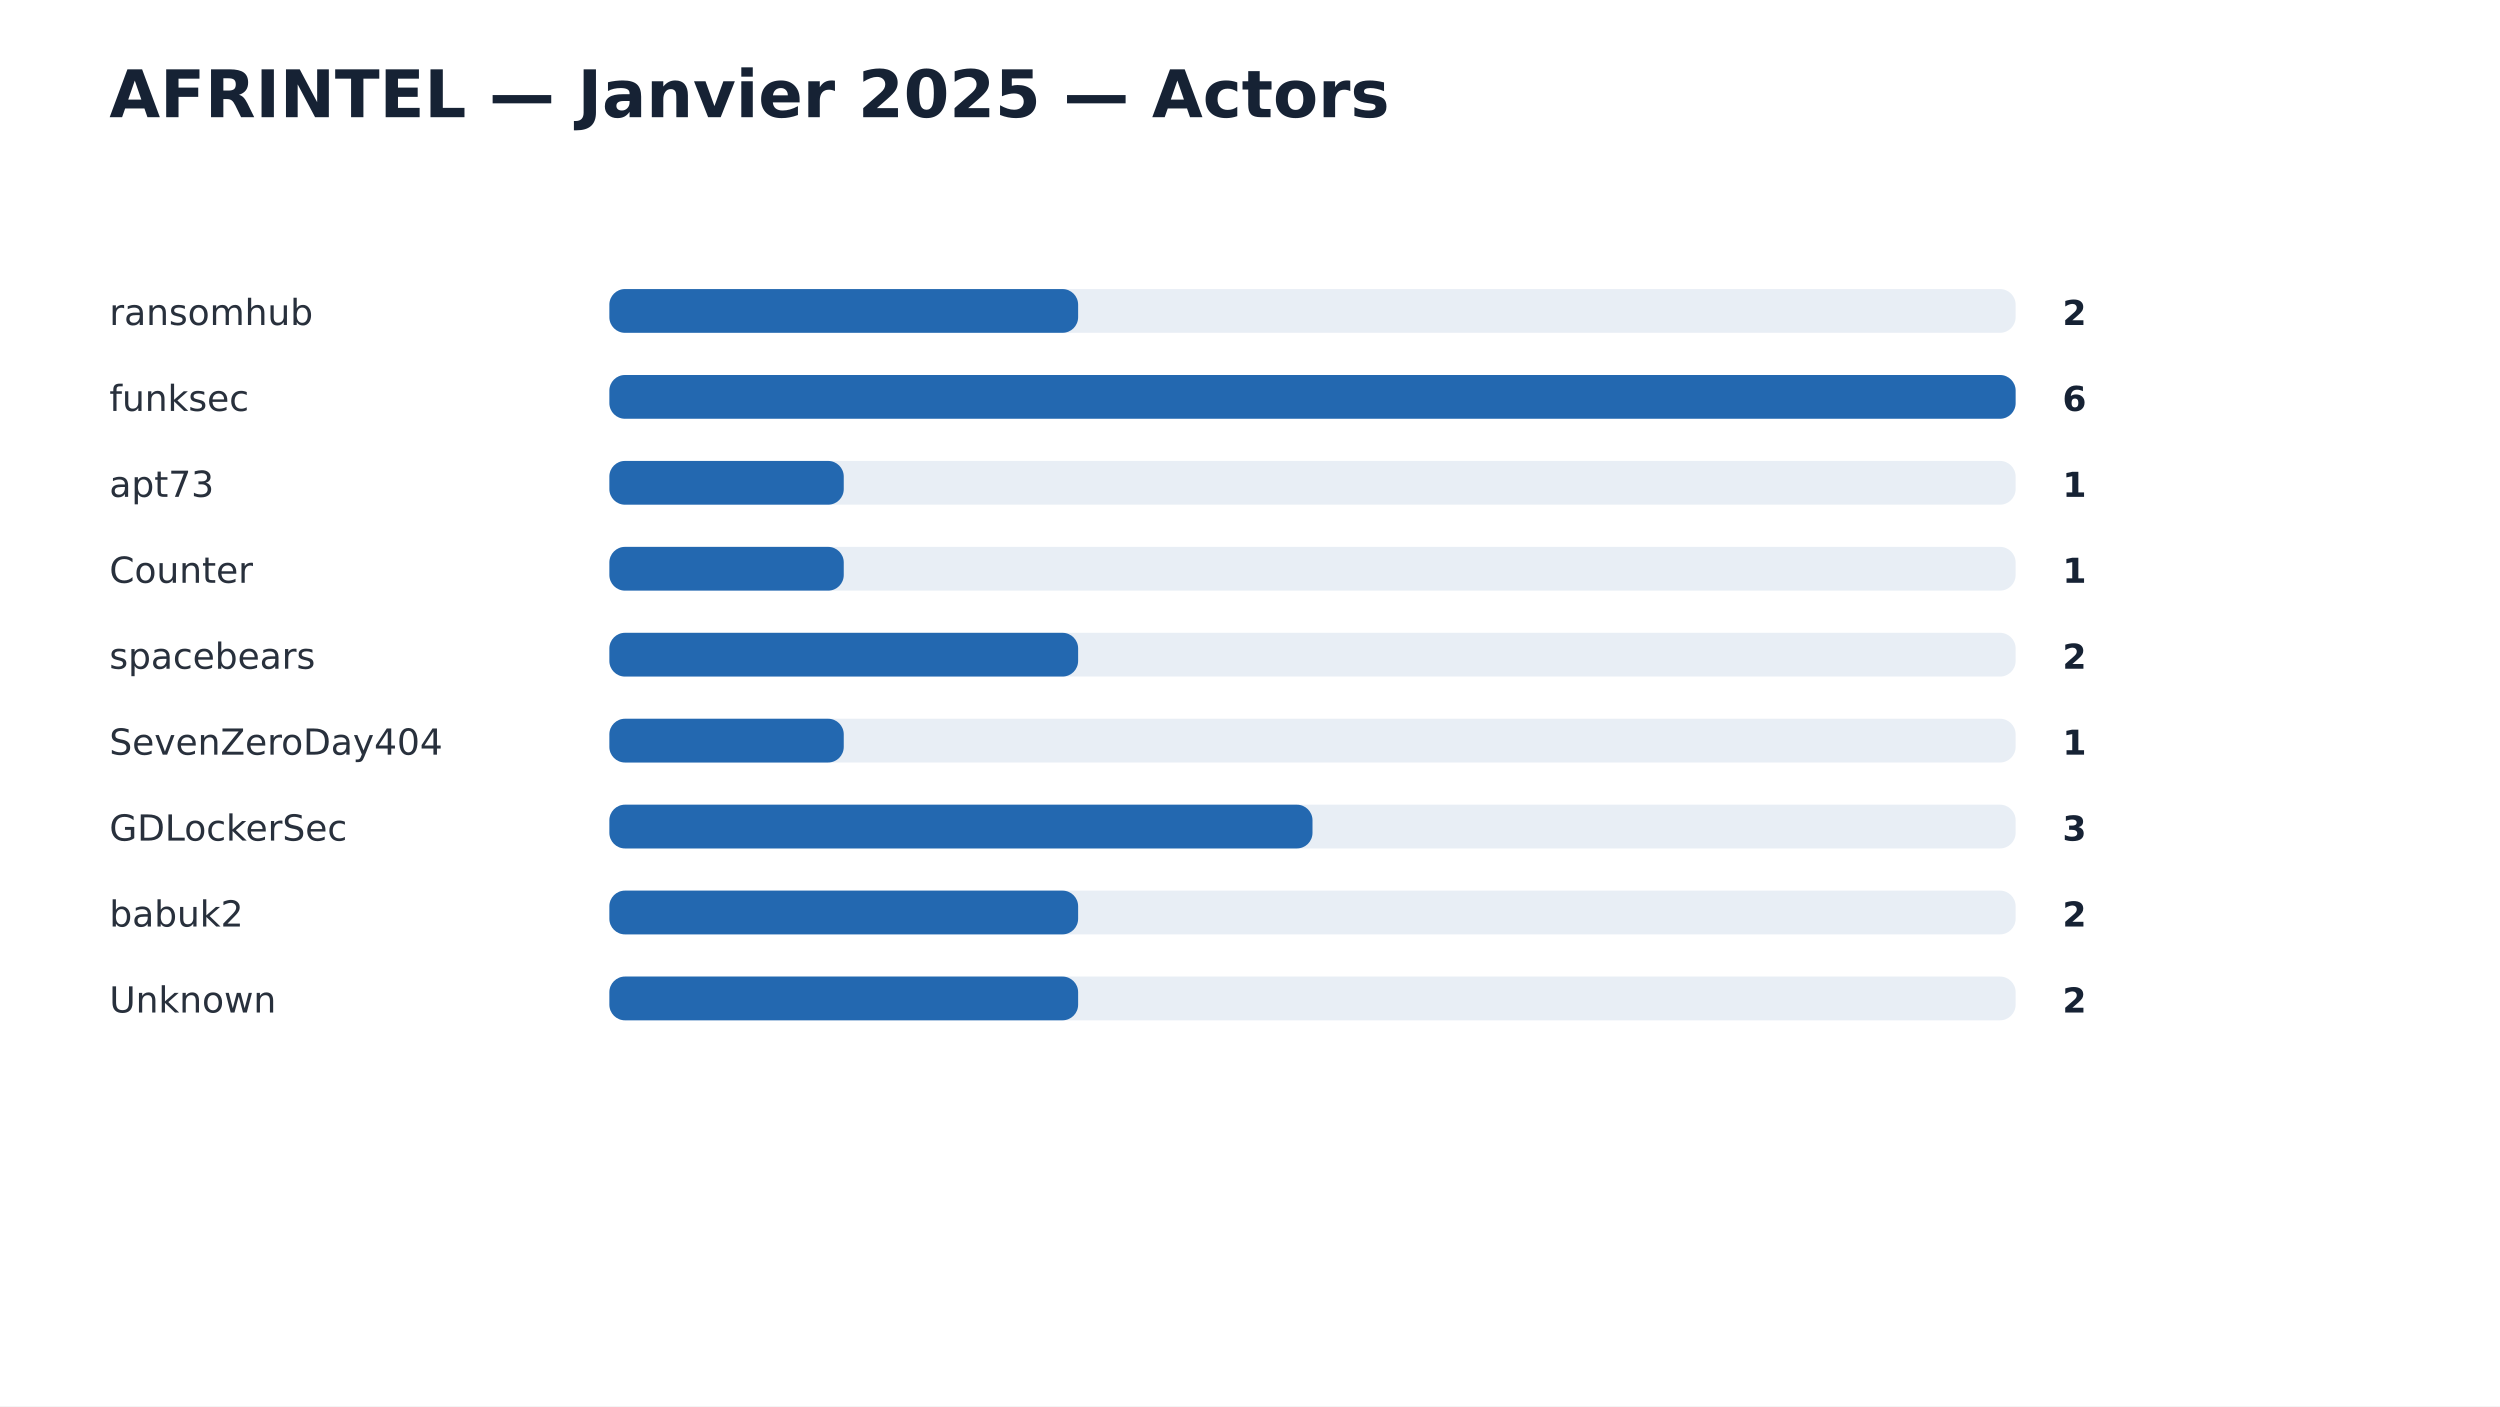
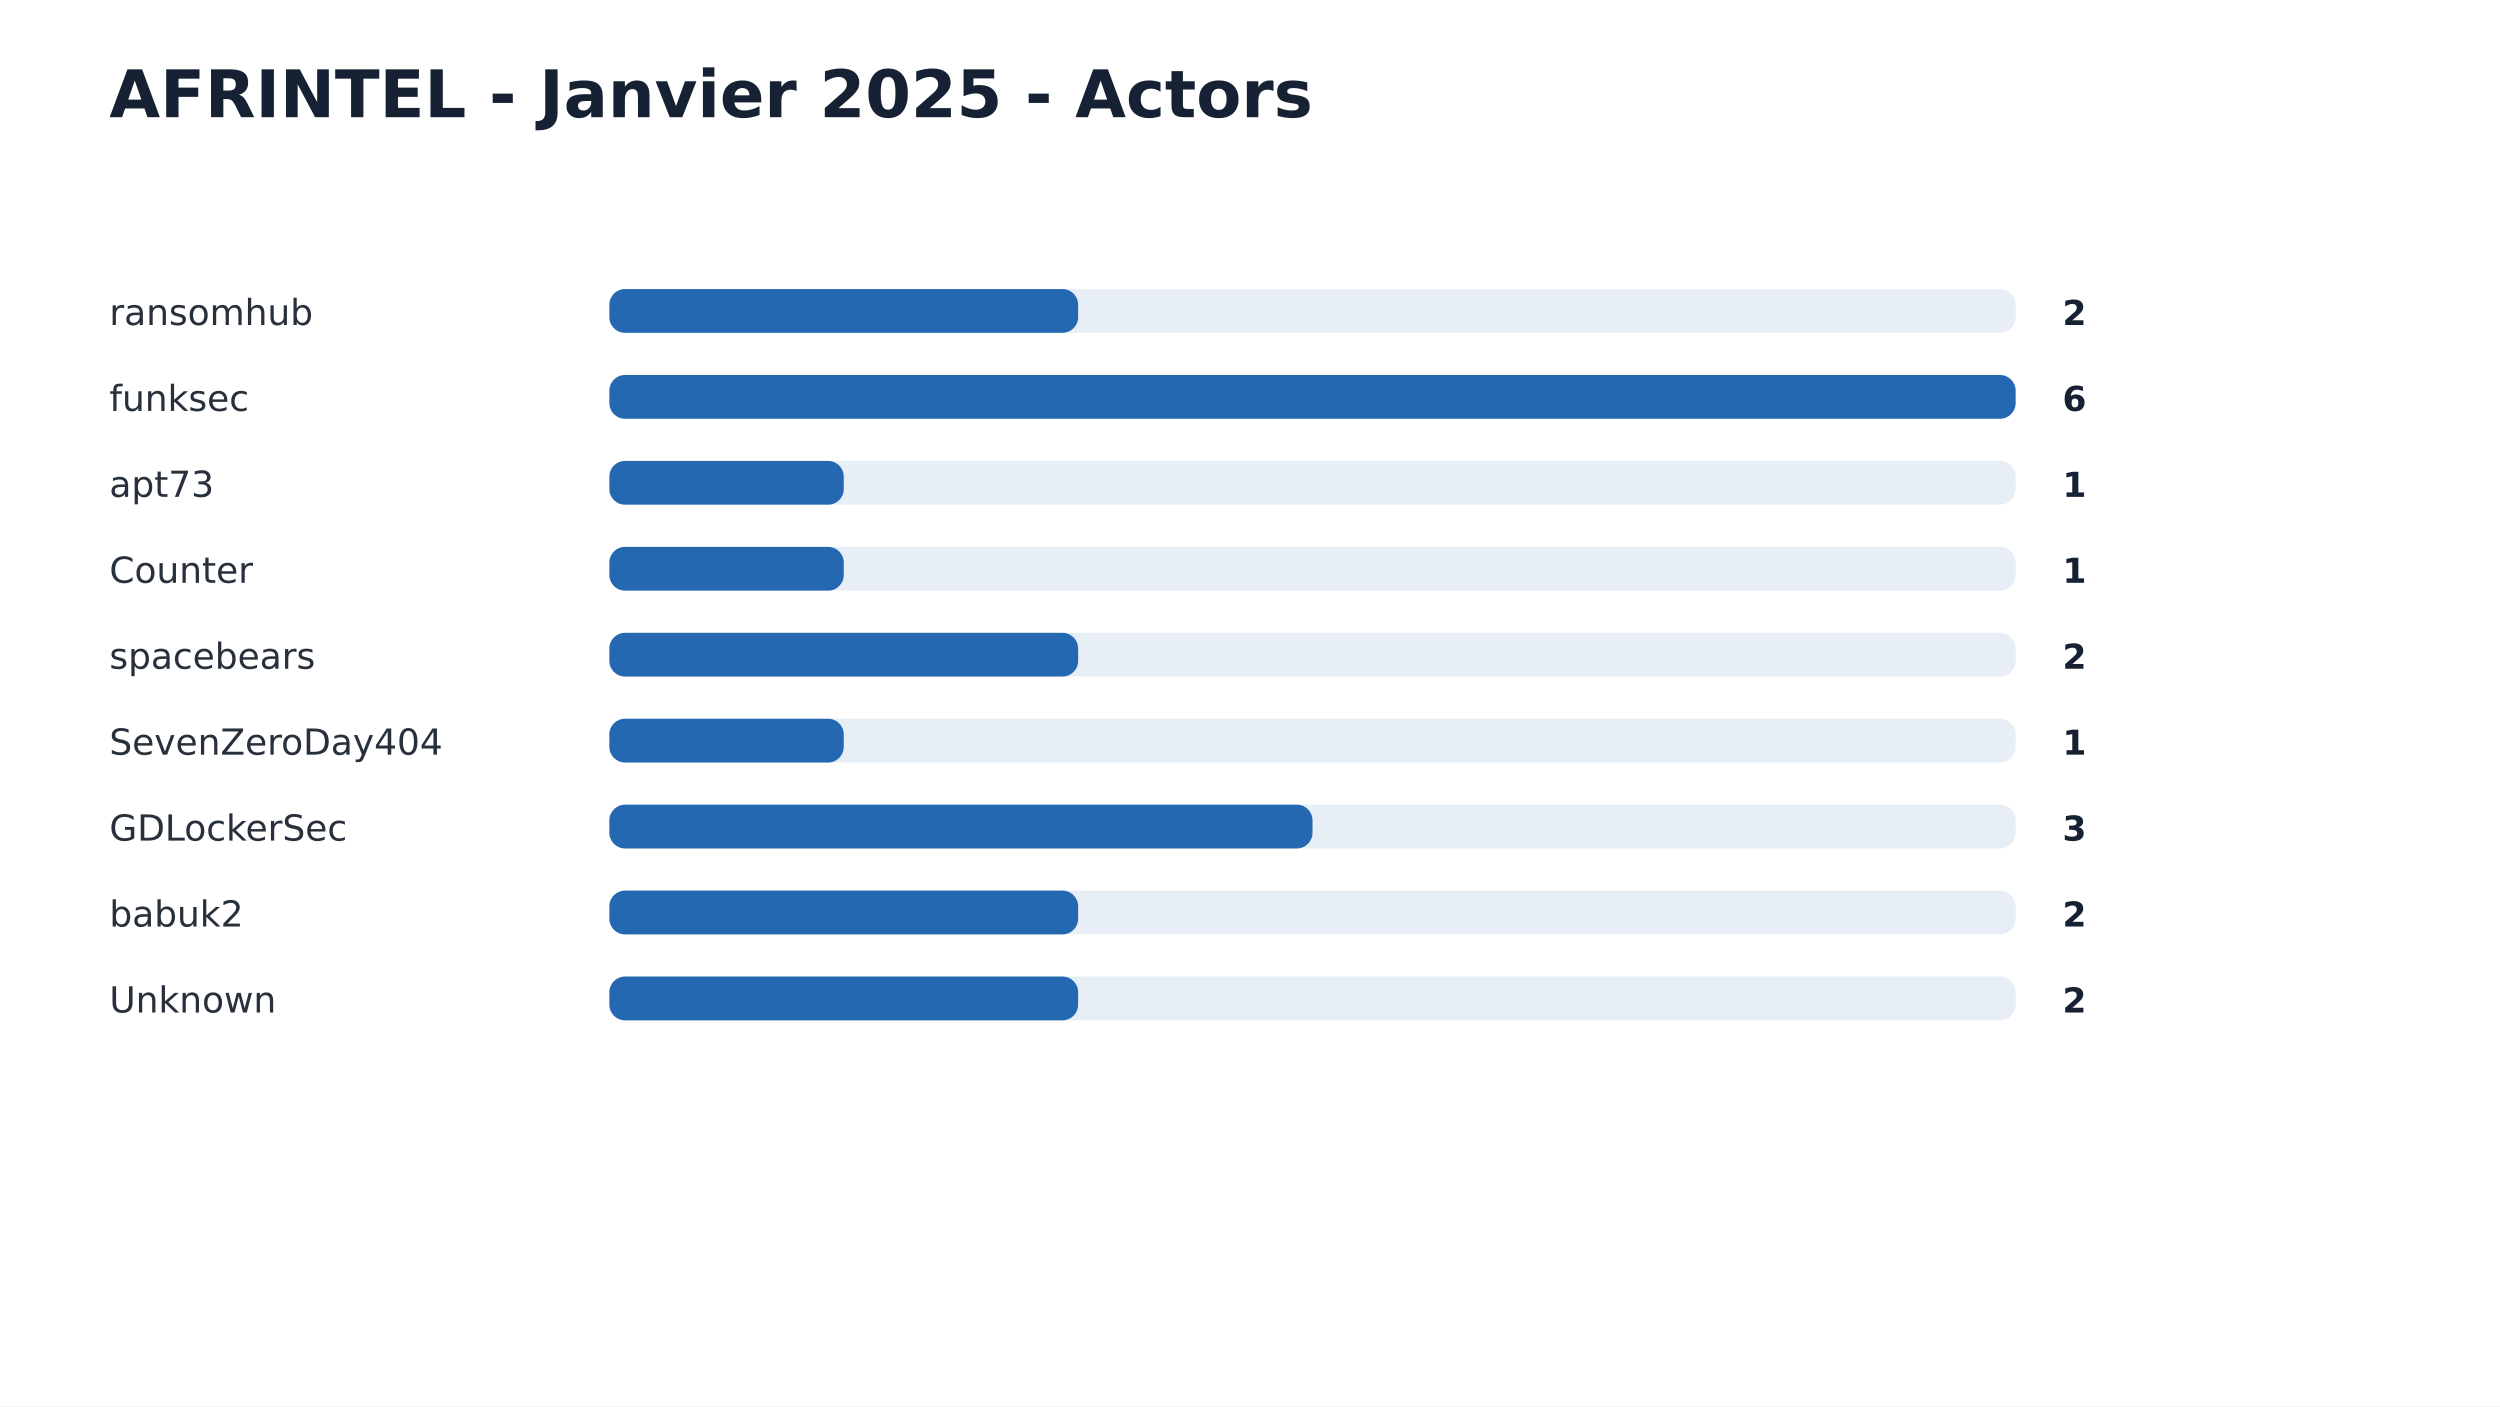
<svg xmlns="http://www.w3.org/2000/svg" width="1600" height="900" viewBox="0 0 1600 900">
  <rect width="100%" height="100%" fill="white" />
-   <text x="70" y="75" font-family="DejaVu Sans" font-size="42" font-weight="bold" fill="#162234">AFRINTEL — Janvier 2025 — Actors</text>
+   <text x="70" y="75" font-family="DejaVu Sans" font-size="42" font-weight="bold" fill="#162234">AFRINTEL - Janvier 2025 - Actors</text>
  <text x="70" y="208" font-family="DejaVu Sans" font-size="23" fill="#28303c">ransomhub</text>
  <rect x="390" y="185" width="900" height="28" rx="10" fill="#e8eef5" />
  <rect x="390" y="185" width="300" height="28" rx="10" fill="#2368b0" />
  <text x="1320" y="208" font-family="DejaVu Sans" font-size="22" font-weight="bold" fill="#162234">2</text>
  <text x="70" y="263" font-family="DejaVu Sans" font-size="23" fill="#28303c">funksec</text>
  <rect x="390" y="240" width="900" height="28" rx="10" fill="#e8eef5" />
  <rect x="390" y="240" width="900" height="28" rx="10" fill="#2368b0" />
  <text x="1320" y="263" font-family="DejaVu Sans" font-size="22" font-weight="bold" fill="#162234">6</text>
  <text x="70" y="318" font-family="DejaVu Sans" font-size="23" fill="#28303c">apt73</text>
  <rect x="390" y="295" width="900" height="28" rx="10" fill="#e8eef5" />
  <rect x="390" y="295" width="150" height="28" rx="10" fill="#2368b0" />
  <text x="1320" y="318" font-family="DejaVu Sans" font-size="22" font-weight="bold" fill="#162234">1</text>
  <text x="70" y="373" font-family="DejaVu Sans" font-size="23" fill="#28303c">Counter</text>
  <rect x="390" y="350" width="900" height="28" rx="10" fill="#e8eef5" />
  <rect x="390" y="350" width="150" height="28" rx="10" fill="#2368b0" />
  <text x="1320" y="373" font-family="DejaVu Sans" font-size="22" font-weight="bold" fill="#162234">1</text>
  <text x="70" y="428" font-family="DejaVu Sans" font-size="23" fill="#28303c">spacebears</text>
  <rect x="390" y="405" width="900" height="28" rx="10" fill="#e8eef5" />
  <rect x="390" y="405" width="300" height="28" rx="10" fill="#2368b0" />
  <text x="1320" y="428" font-family="DejaVu Sans" font-size="22" font-weight="bold" fill="#162234">2</text>
  <text x="70" y="483" font-family="DejaVu Sans" font-size="23" fill="#28303c">SevenZeroDay404</text>
  <rect x="390" y="460" width="900" height="28" rx="10" fill="#e8eef5" />
  <rect x="390" y="460" width="150" height="28" rx="10" fill="#2368b0" />
  <text x="1320" y="483" font-family="DejaVu Sans" font-size="22" font-weight="bold" fill="#162234">1</text>
  <text x="70" y="538" font-family="DejaVu Sans" font-size="23" fill="#28303c">GDLockerSec</text>
  <rect x="390" y="515" width="900" height="28" rx="10" fill="#e8eef5" />
  <rect x="390" y="515" width="450" height="28" rx="10" fill="#2368b0" />
  <text x="1320" y="538" font-family="DejaVu Sans" font-size="22" font-weight="bold" fill="#162234">3</text>
  <text x="70" y="593" font-family="DejaVu Sans" font-size="23" fill="#28303c">babuk2</text>
  <rect x="390" y="570" width="900" height="28" rx="10" fill="#e8eef5" />
  <rect x="390" y="570" width="300" height="28" rx="10" fill="#2368b0" />
  <text x="1320" y="593" font-family="DejaVu Sans" font-size="22" font-weight="bold" fill="#162234">2</text>
  <text x="70" y="648" font-family="DejaVu Sans" font-size="23" fill="#28303c">Unknown</text>
  <rect x="390" y="625" width="900" height="28" rx="10" fill="#e8eef5" />
  <rect x="390" y="625" width="300" height="28" rx="10" fill="#2368b0" />
  <text x="1320" y="648" font-family="DejaVu Sans" font-size="22" font-weight="bold" fill="#162234">2</text>
</svg>
